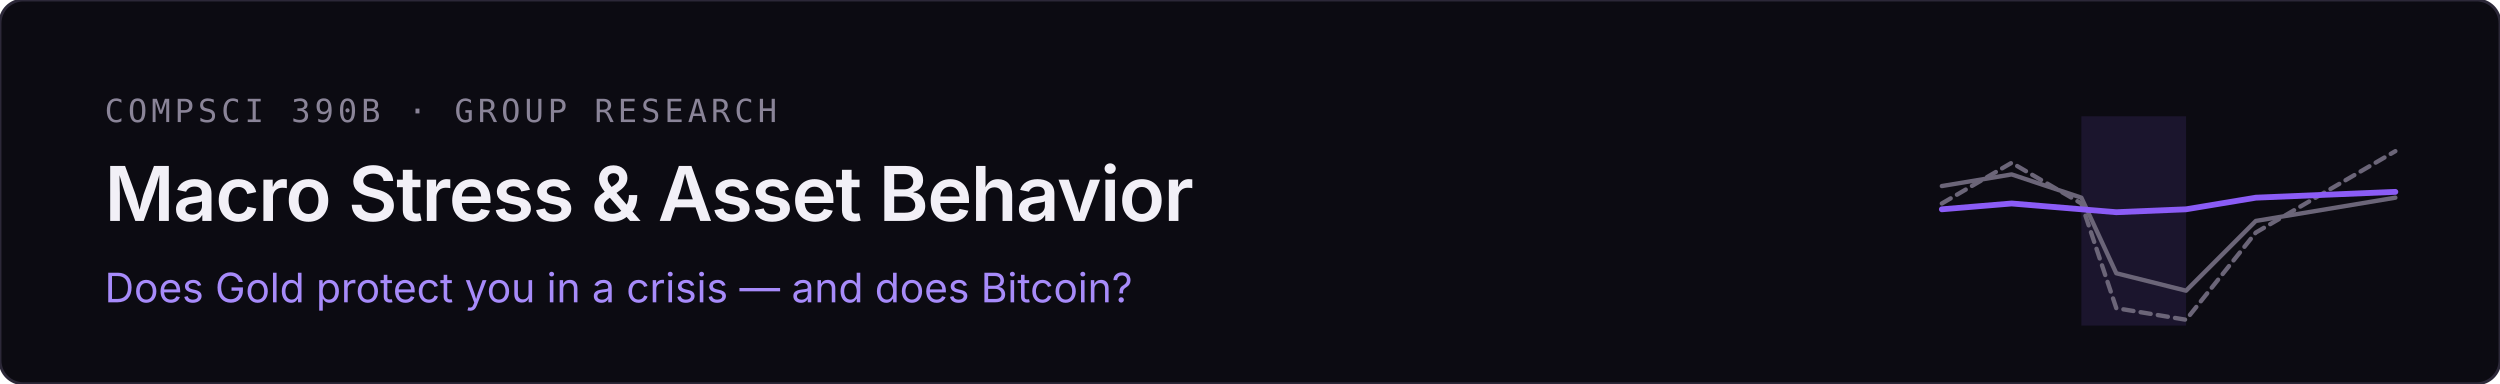
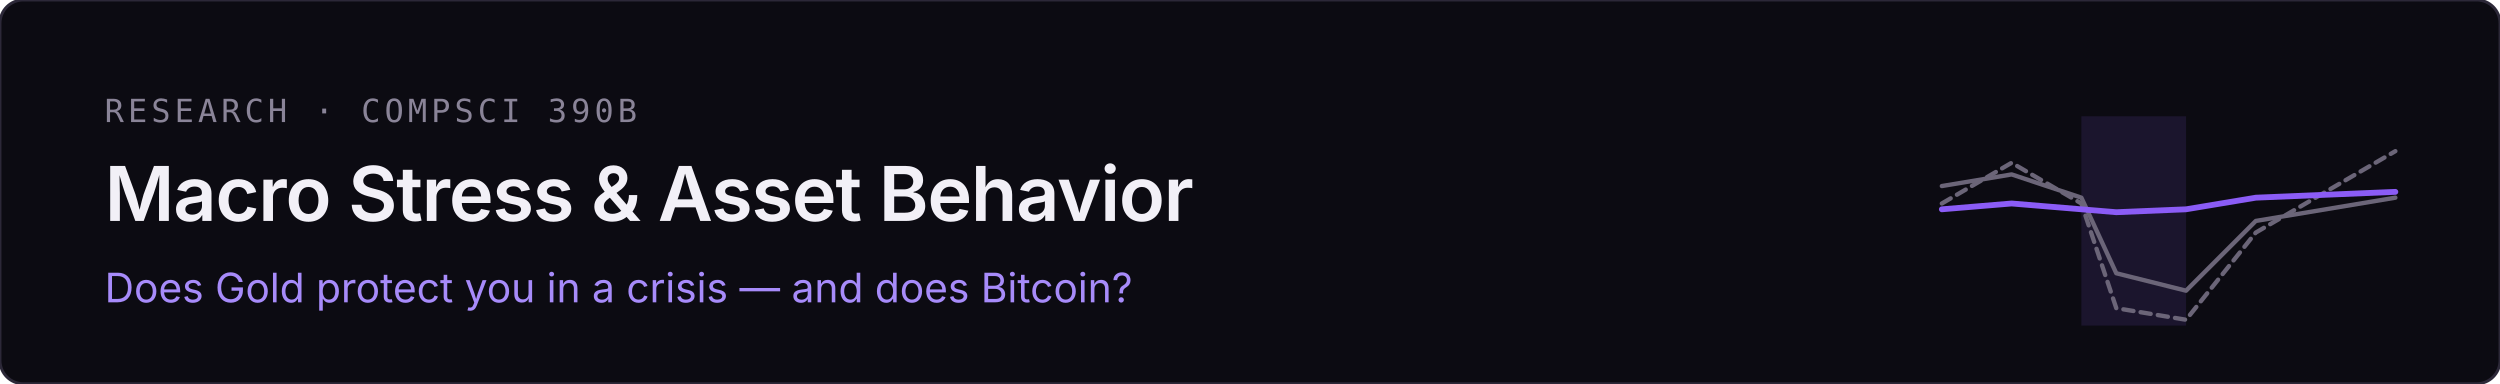
<svg xmlns="http://www.w3.org/2000/svg" width="860" height="132" viewBox="0 0 860 132" role="img" aria-label="Macro Stress and Asset Behavior — Gold, SPY, and Bitcoin under stress">
  <rect width="860" height="132" rx="8" fill="#0c0b12" />
  <rect width="860" height="132" rx="8" fill="none" stroke="#2c2838" stroke-width="1" />
-   <text x="36" y="42" font-family="ui-monospace, SFMono-Regular, Menlo, monospace" font-size="11" fill="#8a8498" letter-spacing="1.4">COMPSCI 390B · GROUP RESEARCH</text>
+   <text x="36" y="42" font-family="ui-monospace, SFMono-Regular, Menlo, monospace" font-size="11" fill="#8a8498" letter-spacing="1.4">RESEARCH · COMPSCI 390B</text>
  <text x="36" y="76" font-family="ui-sans-serif, system-ui, -apple-system, 'Segoe UI', sans-serif" font-size="26" font-weight="600" fill="#f2f0f7" letter-spacing="-0.4">Macro Stress &amp; Asset Behavior</text>
  <text x="36" y="104" font-family="ui-sans-serif, system-ui, -apple-system, 'Segoe UI', sans-serif" font-size="14" fill="#a78bfa">Does Gold protect you in a crisis — and does Bitcoin?</text>
  <g transform="translate(668, 36)" fill="none" stroke-linejoin="round" stroke-linecap="round">
    <rect x="48" y="4" width="36" height="72" fill="#8b5cf6" fill-opacity="0.12" stroke="none" />
    <polyline points="0,28 24,24 48,32 60,58 84,64 108,40 156,32" stroke="#6b6578" stroke-width="1.5" />
    <polyline points="0,34 24,20 48,34 60,70 84,74 108,44 156,16" stroke="#6b6578" stroke-width="1.5" stroke-dasharray="3.5 2.5" />
    <polyline points="0,36 24,34 48,36 60,37 84,36 108,32 156,30" stroke="#8b5cf6" stroke-width="2" />
  </g>
</svg>
